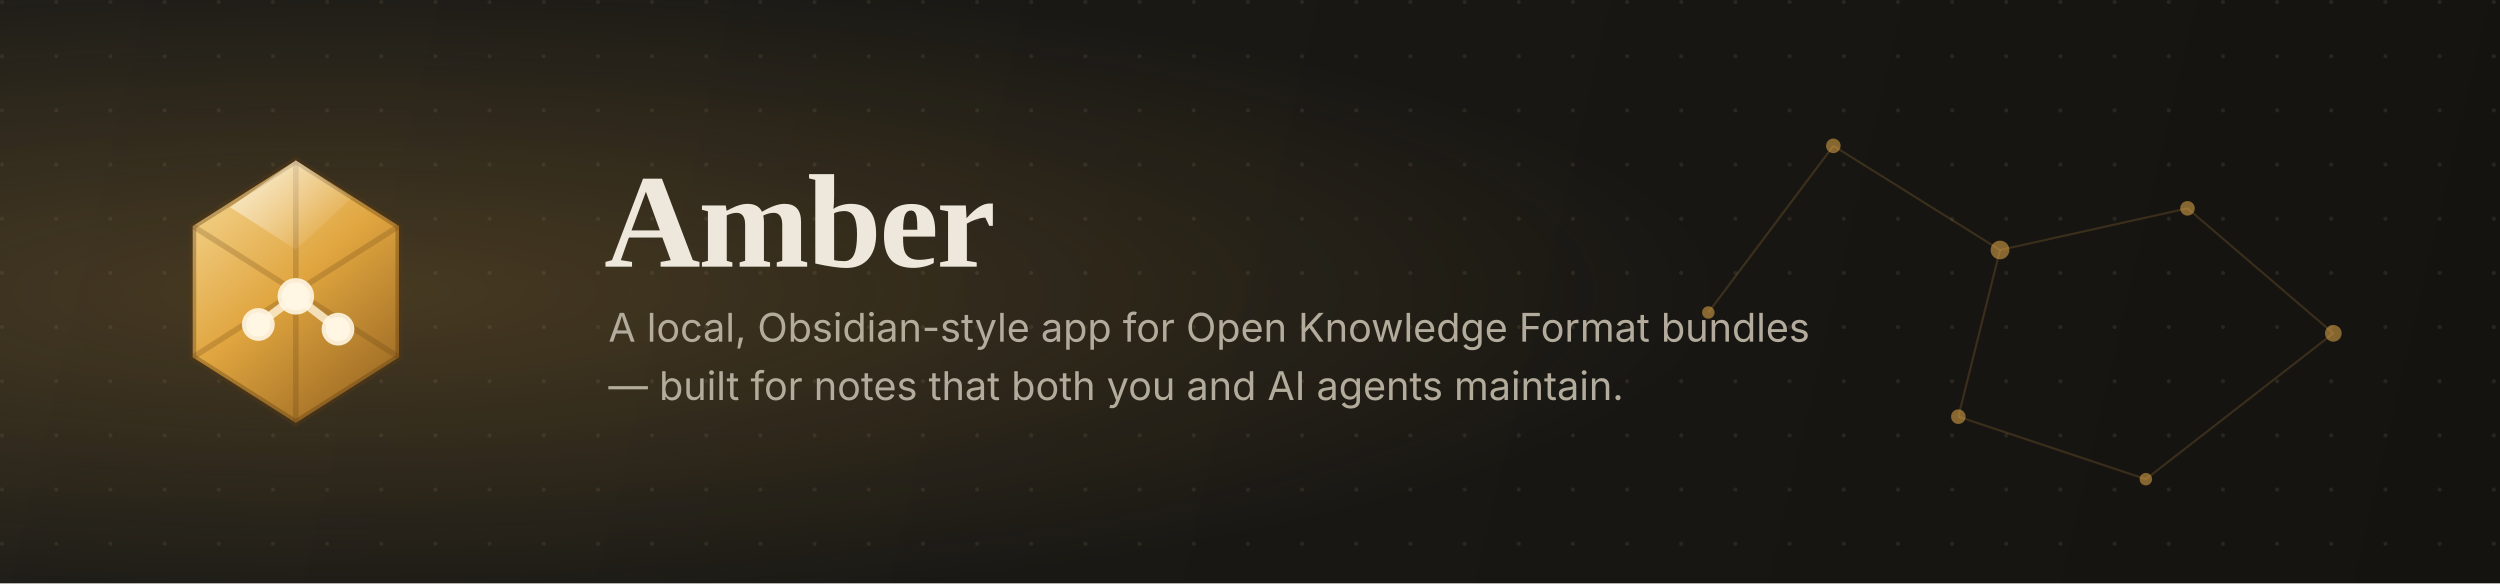
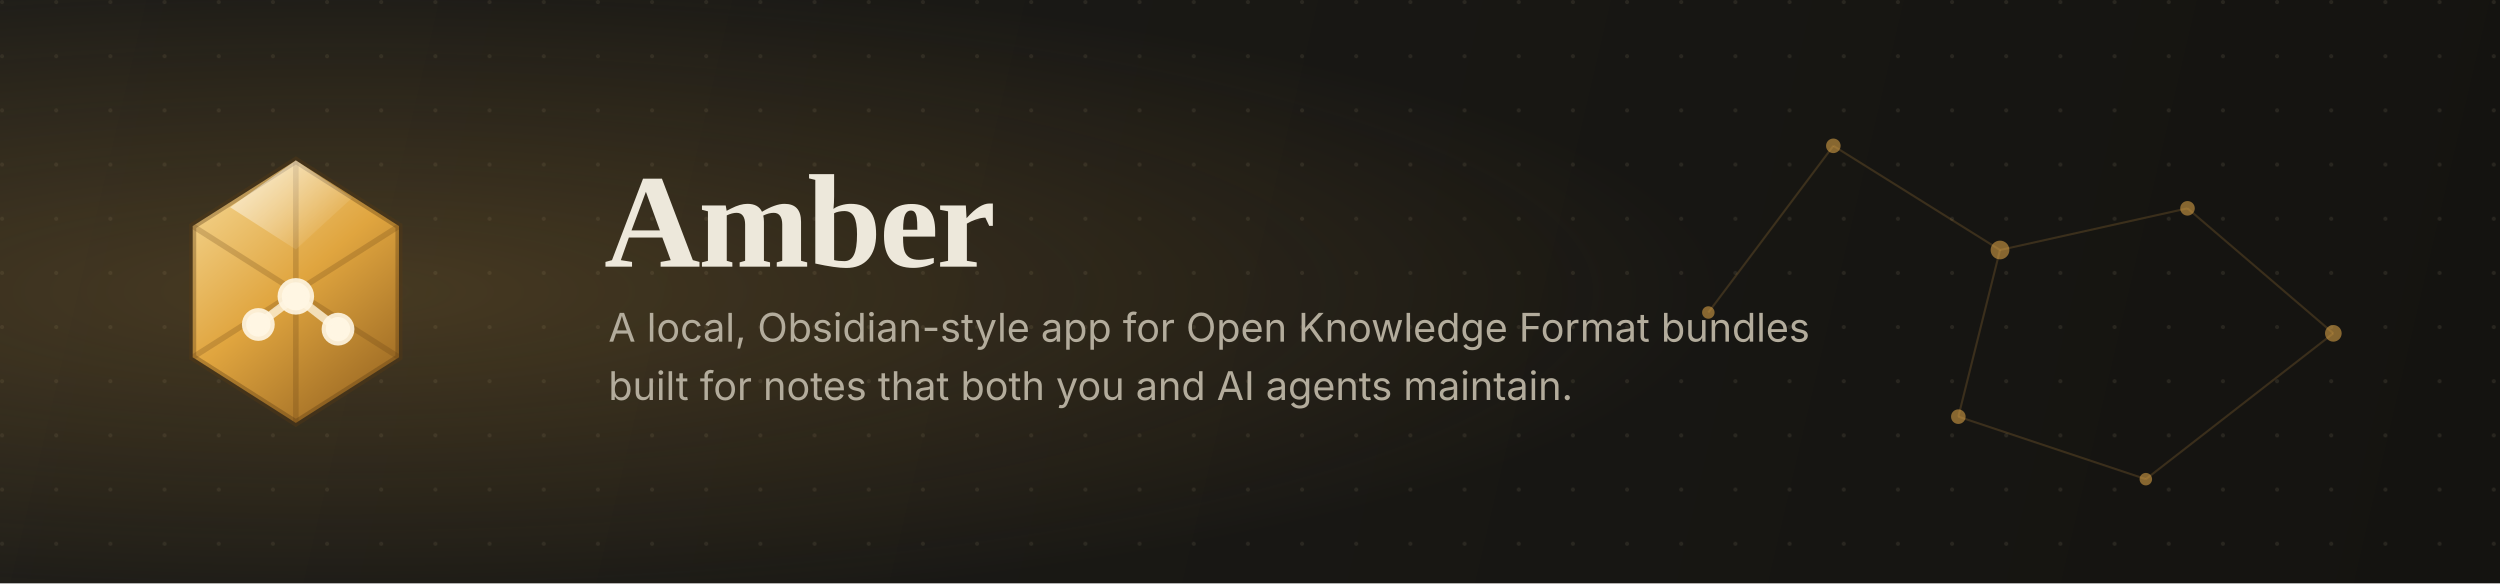
<svg xmlns="http://www.w3.org/2000/svg" width="1200" height="280" viewBox="0 0 1200 280">
  <defs>
    <linearGradient id="bg" x1="0" y1="0" x2="1200" y2="280" gradientUnits="userSpaceOnUse">
      <stop offset="0%" stop-color="#1d1c18" />
      <stop offset="100%" stop-color="#141310" />
    </linearGradient>
    <radialGradient id="glow" cx="14%" cy="50%" r="55%">
      <stop offset="0%" stop-color="#e3aa4a" stop-opacity="0.22" />
      <stop offset="100%" stop-color="#e3aa4a" stop-opacity="0" />
    </radialGradient>
    <linearGradient id="amberBody" x1="4" y1="2" x2="28" y2="30" gradientUnits="userSpaceOnUse">
      <stop offset="0%" stop-color="#f8dfa0" />
      <stop offset="48%" stop-color="#e0a53f" />
      <stop offset="100%" stop-color="#8a5a1c" />
    </linearGradient>
    <linearGradient id="amberHighlight" x1="8" y1="3" x2="17" y2="13" gradientUnits="userSpaceOnUse">
      <stop offset="0%" stop-color="#ffffff" stop-opacity="0.65" />
      <stop offset="100%" stop-color="#ffffff" stop-opacity="0" />
    </linearGradient>
    <pattern id="dots" width="26" height="26" patternUnits="userSpaceOnUse">
      <circle cx="1" cy="1" r="1" fill="#3c382f" fill-opacity="0.5" />
    </pattern>
  </defs>
  <rect width="1200" height="280" fill="url(#bg)" />
  <rect width="1200" height="280" fill="url(#dots)" />
  <rect width="1200" height="280" fill="url(#glow)" />
  <g stroke="#e3aa4a" stroke-opacity="0.18" stroke-width="1">
    <line x1="880" y1="70" x2="960" y2="120" />
    <line x1="960" y1="120" x2="940" y2="200" />
    <line x1="960" y1="120" x2="1050" y2="100" />
    <line x1="1050" y1="100" x2="1120" y2="160" />
    <line x1="940" y1="200" x2="1030" y2="230" />
    <line x1="1030" y1="230" x2="1120" y2="160" />
    <line x1="880" y1="70" x2="820" y2="150" />
  </g>
  <g fill="#e3aa4a" fill-opacity="0.55">
    <circle cx="880" cy="70" r="3.5" />
    <circle cx="960" cy="120" r="4.5" />
    <circle cx="940" cy="200" r="3.5" />
    <circle cx="1050" cy="100" r="3.5" />
    <circle cx="1120" cy="160" r="4" />
    <circle cx="1030" cy="230" r="3" />
    <circle cx="820" cy="150" r="3" />
  </g>
  <g transform="translate(70,68) scale(4.5)">
    <polygon points="16,2 27,9 27,23 16,30 5,23 5,9" fill="url(#amberBody)" stroke="#5b3a12" stroke-opacity="0.35" stroke-width="0.75" />
    <path d="M16 2 L16 30 M5 9 L27 23 M5 23 L27 9" stroke="#5b3a12" stroke-opacity="0.22" stroke-width="0.6" fill="none" />
    <polygon points="16,2 22,6 16,11.5 9,7" fill="url(#amberHighlight)" />
    <g stroke="#fff6e3" stroke-opacity="0.9" stroke-width="0.9" fill="#fff6e3">
      <line x1="12" y1="19.5" x2="16" y2="16.5" stroke-opacity="0.75" />
      <line x1="16" y1="16.5" x2="20.5" y2="20" stroke-opacity="0.75" />
      <circle cx="12" cy="19.5" r="1.3" />
      <circle cx="16" cy="16.5" r="1.5" />
      <circle cx="20.5" cy="20" r="1.3" />
    </g>
  </g>
  <text x="290" y="128" font-family="Georgia, 'Times New Roman', serif" font-size="64" font-weight="700" fill="#ede8db" letter-spacing="-1">Amber</text>
  <text x="292" y="164" font-family="-apple-system, Segoe UI, sans-serif" font-size="19" fill="#b3ac9c">A local, Obsidian-style app for Open Knowledge Format bundles</text>
-   <text x="292" y="192" font-family="-apple-system, Segoe UI, sans-serif" font-size="19" fill="#b3ac9c">— built for notes that both you and AI agents maintain.</text>
+   <text x="292" y="192" font-family="-apple-system, Segoe UI, sans-serif" font-size="19" fill="#b3ac9c">built for notes that both you and AI agents maintain.</text>
</svg>
